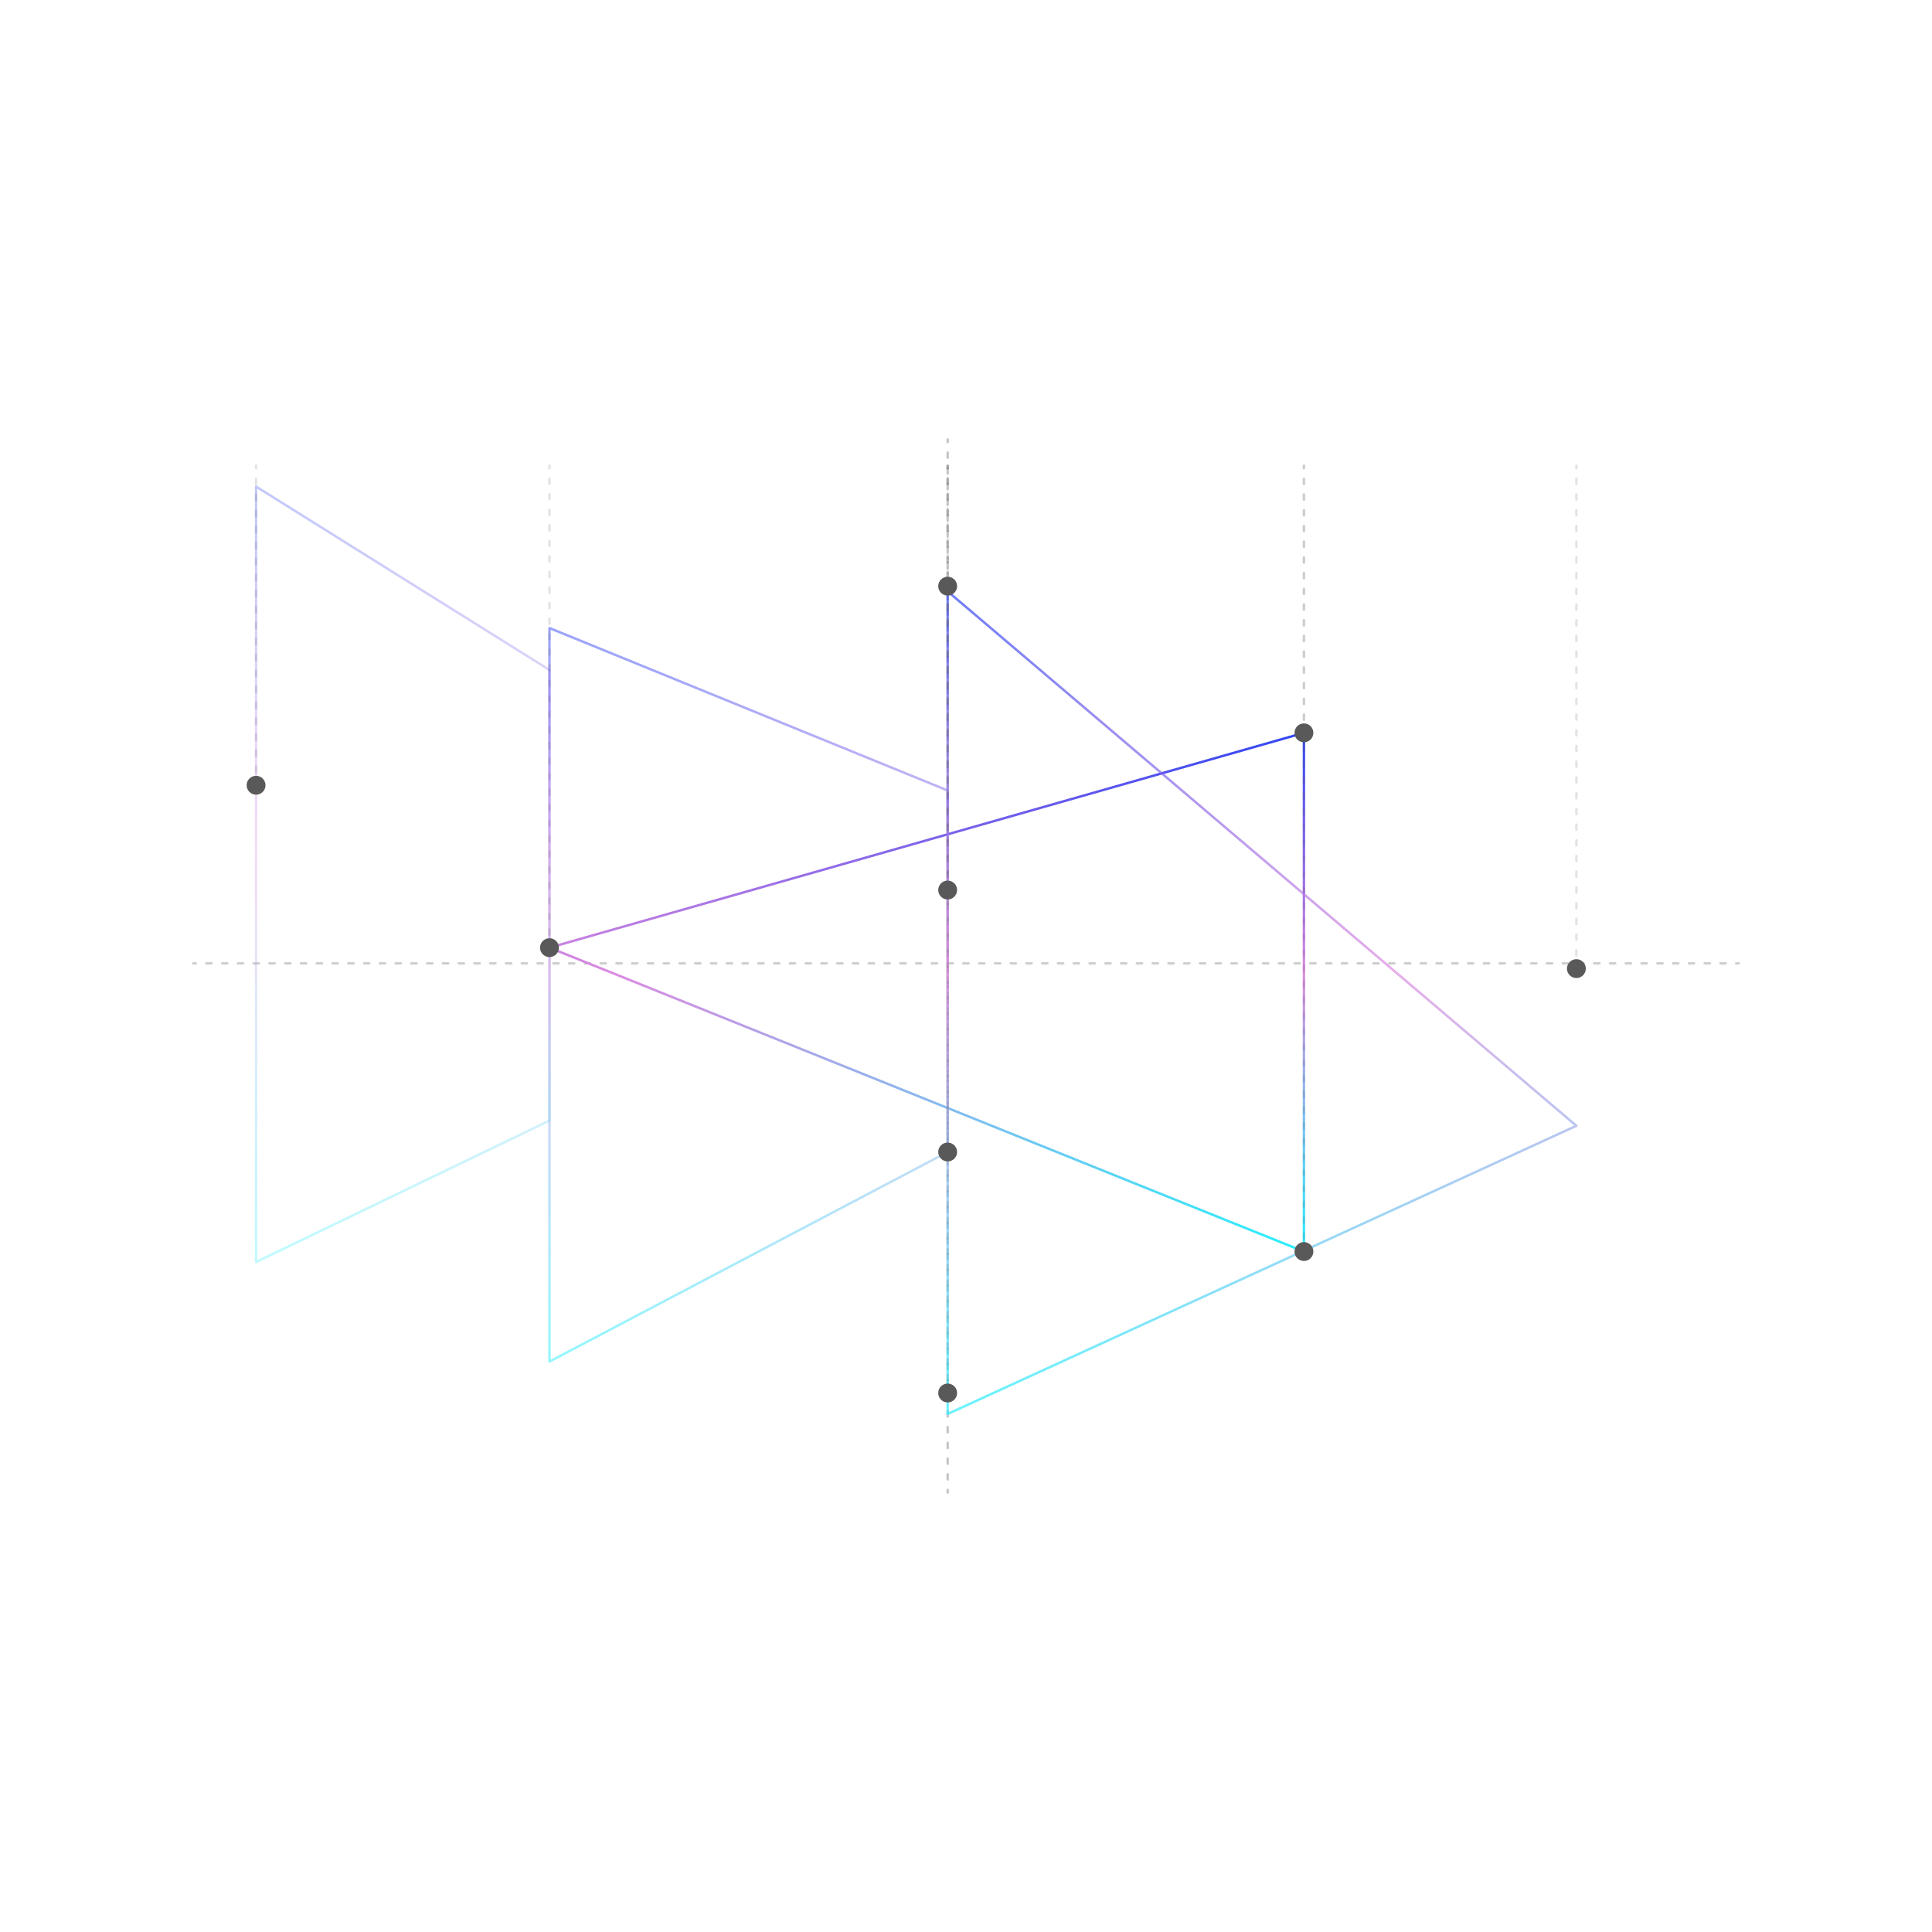
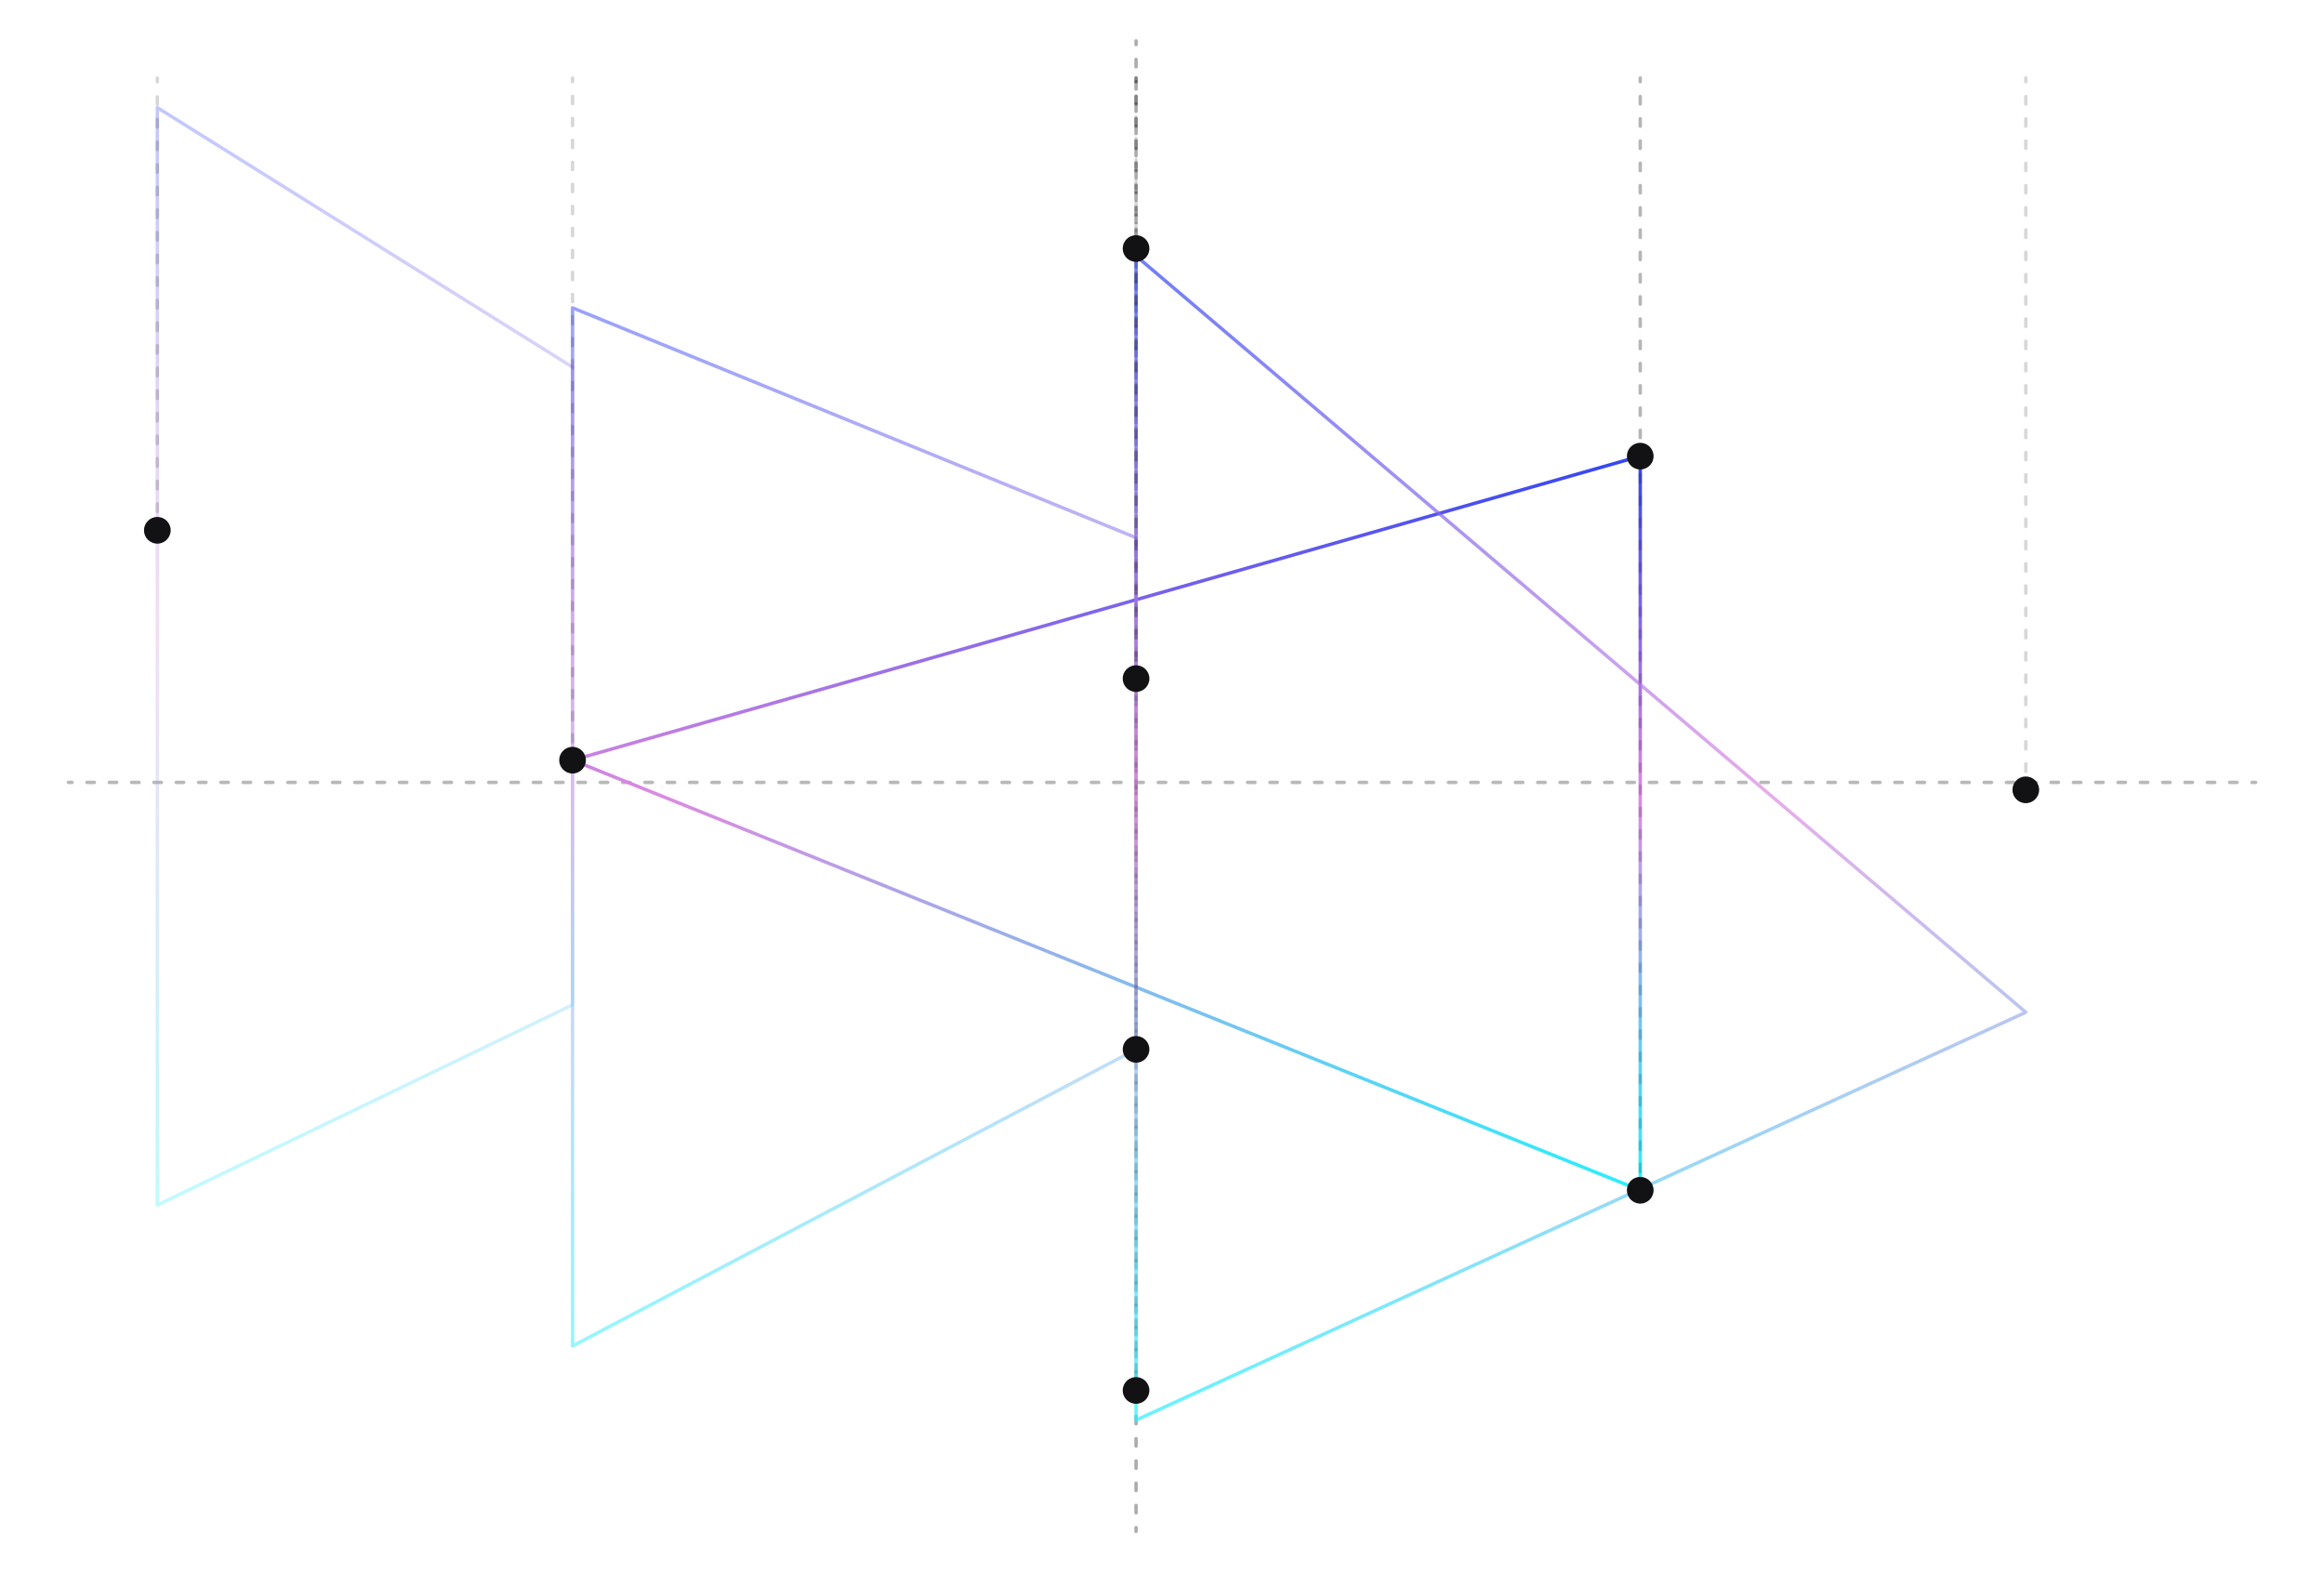
- <svg xmlns="http://www.w3.org/2000/svg" width="800" height="800" viewBox="0 0 800 800" fill="none">
-   <g id="dlimit-hero-dark.svg">
+ <svg xmlns="http://www.w3.org/2000/svg" width="680" height="460" viewBox="0 0 680 460" fill="none">
+   <g id="Security / Centred original line art">
    <g id="dlimit">
-       <path id="Vector" opacity="0.35" d="M392.406 618.033L392.406 616.948M392.406 181.965L392.406 183.05M392.406 612.609L392.406 610.44M392.406 606.101L392.406 603.932M392.406 599.593L392.406 597.423M392.406 593.084L392.406 590.915M392.406 586.576L392.406 584.406M392.406 580.067L392.406 577.898M392.406 573.559L392.406 571.389M392.406 567.05L392.406 564.881M392.406 560.542L392.406 558.372M392.406 554.033L392.406 551.864M392.406 547.525L392.406 545.355M392.406 541.016L392.406 538.847M392.406 534.508L392.406 532.338M392.406 527.999L392.406 525.83M392.406 521.491L392.406 519.321M392.406 514.982L392.406 512.813M392.406 508.474L392.406 506.304M392.406 501.965L392.406 499.796M392.406 495.457L392.406 493.287M392.406 488.948L392.406 486.779M392.406 482.44L392.406 480.27M392.406 475.931L392.406 473.762M392.406 469.423L392.406 467.253M392.406 462.914L392.406 460.745M392.406 456.406L392.406 454.237M392.406 449.898L392.406 447.728M392.406 443.389L392.406 441.22M392.406 436.881L392.406 434.711M392.406 430.372L392.406 428.203M392.406 423.864L392.406 421.694M392.406 417.355L392.406 415.186M392.406 410.847L392.406 408.677M392.406 404.338L392.406 402.169M392.406 397.83L392.406 395.66M392.406 391.321L392.406 389.152M392.406 384.813L392.406 382.643M392.406 378.304L392.406 376.135M392.406 371.796L392.406 369.626M392.406 365.287L392.406 363.118M392.406 358.779L392.406 356.609M392.406 352.27L392.406 350.101M392.406 345.762L392.406 343.592M392.406 339.253L392.406 337.084M392.406 332.745L392.406 330.575M392.406 326.236L392.406 324.067M392.406 319.728L392.406 317.558M392.406 313.219L392.406 311.05M392.406 306.711L392.406 304.541M392.406 300.202L392.406 298.033M392.406 293.694L392.406 291.524M392.406 287.185L392.406 285.016M392.406 280.677L392.406 278.507M392.406 274.168L392.406 271.999M392.406 267.66L392.406 265.49M392.406 261.152L392.406 258.982M392.406 254.643L392.406 252.474M392.406 248.135L392.406 245.965M392.406 241.626L392.406 239.457M392.406 235.118L392.406 232.948M392.406 228.609L392.406 226.44M392.406 222.101L392.406 219.931M392.406 215.592L392.406 213.423M392.406 209.084L392.406 206.914M392.406 202.575L392.406 200.406M392.406 196.067L392.406 193.897M392.406 189.558L392.406 187.389" stroke-linecap="round" stroke-linejoin="round" stroke="#59595A" />
-       <path id="Vector_2" opacity="0.3" d="M720 398.914L718.912 398.914M80 398.914L81.088 398.914M714.558 398.914L712.381 398.914M708.027 398.914L705.85 398.914M701.497 398.914L699.32 398.914M694.966 398.914L692.789 398.914M688.435 398.914L686.258 398.914M681.905 398.914L679.728 398.914M675.374 398.914L673.197 398.914M668.844 398.914L666.667 398.914M662.313 398.914L660.136 398.914M655.782 398.914L653.605 398.914M649.252 398.914L647.075 398.914M642.721 398.914L640.544 398.914M636.19 398.914L634.014 398.914M629.66 398.914L627.483 398.914M623.129 398.914L620.952 398.914M616.599 398.914L614.422 398.914M610.068 398.914L607.891 398.914M603.537 398.914L601.36 398.914M597.007 398.914L594.83 398.914M590.476 398.914L588.299 398.914M583.946 398.914L581.769 398.914M577.415 398.914L575.238 398.914M570.884 398.914L568.707 398.914M564.354 398.914L562.177 398.914M557.823 398.914L555.646 398.914M551.292 398.914L549.116 398.914M544.762 398.914L542.585 398.914M538.231 398.914L536.054 398.914M531.701 398.914L529.524 398.914M525.17 398.914L522.993 398.914M518.639 398.914L516.463 398.914M512.109 398.914L509.932 398.914M505.578 398.914L503.401 398.914M499.048 398.914L496.871 398.914M492.517 398.914L490.34 398.914M485.986 398.914L483.81 398.914M479.456 398.914L477.279 398.914M472.925 398.914L470.748 398.914M466.395 398.914L464.218 398.914M459.864 398.914L457.687 398.914M453.333 398.914L451.156 398.914M446.803 398.914L444.626 398.914M440.272 398.914L438.095 398.914M433.742 398.914L431.565 398.914M427.211 398.914L425.034 398.914M420.68 398.914L418.503 398.914M414.15 398.914L411.973 398.914M407.619 398.914L405.442 398.914M401.088 398.914L398.912 398.914M394.558 398.914L392.381 398.914M388.027 398.914L385.85 398.914M381.497 398.914L379.32 398.914M374.966 398.914L372.789 398.914M368.435 398.914L366.259 398.914M361.905 398.914L359.728 398.914M355.374 398.914L353.197 398.914M348.844 398.914L346.667 398.914M342.313 398.914L340.136 398.914M335.782 398.914L333.605 398.914M329.252 398.914L327.075 398.914M322.721 398.914L320.544 398.914M316.191 398.914L314.014 398.914M309.66 398.914L307.483 398.914M303.129 398.914L300.952 398.914M296.599 398.914L294.422 398.914M290.068 398.914L287.891 398.914M283.538 398.914L281.361 398.914M277.007 398.914L274.83 398.914M270.476 398.914L268.299 398.914M263.946 398.914L261.769 398.914M257.415 398.914L255.238 398.914M250.884 398.914L248.708 398.914M244.354 398.914L242.177 398.914M237.823 398.914L235.646 398.914M231.293 398.914L229.116 398.914M224.762 398.914L222.585 398.914M218.231 398.914L216.055 398.914M211.701 398.914L209.524 398.914M205.17 398.914L202.993 398.914M198.64 398.914L196.463 398.914M192.109 398.914L189.932 398.914M185.578 398.914L183.401 398.914M179.048 398.914L176.871 398.914M172.517 398.914L170.34 398.914M165.986 398.914L163.809 398.914M159.456 398.914L157.279 398.914M152.925 398.914L150.748 398.914M146.394 398.914L144.218 398.914M139.864 398.914L137.687 398.914M133.333 398.914L131.156 398.914M126.802 398.914L124.626 398.914M120.272 398.914L118.095 398.914M113.741 398.914L111.564 398.914M107.211 398.914L105.034 398.914M100.68 398.914L98.503 398.914M94.149 398.914L91.972 398.914M87.619 398.914L85.442 398.914" stroke-linecap="round" stroke-linejoin="round" stroke="#59595A" />
-       <path id="Vector_3" d="M539.932 518.236L227.525 392.406L539.932 303.457L539.932 518.236Z" stroke-linecap="round" stroke-linejoin="round" stroke="url(#paint0_linear_2461_16625)" />
-       <path id="Vector_4" opacity="0.5" d="M392.406 477.017L227.525 563.797L227.525 260.068L392.406 327.322L392.406 477.017Z" stroke-linecap="round" stroke-linejoin="round" stroke="url(#paint1_linear_2461_16625)" />
-       <path id="Vector_5" opacity="0.7" d="M652.746 466.168L392.407 244.88L392.407 585.49L652.746 466.168Z" stroke-linecap="round" stroke-linejoin="round" stroke="url(#paint2_linear_2461_16625)" />
-       <path id="Vector_6" opacity="0.3" d="M227.525 464L106.034 522.576L106.034 201.491L227.525 277.424L227.525 464Z" stroke-linecap="round" stroke-linejoin="round" stroke="url(#paint3_linear_2461_16625)" />
-       <path id="Vector_7" d="M652.745 397.178C650.589 397.178 648.84 398.926 648.84 401.083C648.84 403.24 650.589 404.988 652.745 404.988C654.902 404.988 656.65 403.24 656.65 401.083C656.65 398.926 654.902 397.178 652.745 397.178Z" fill="#59595A" />
-       <path id="Vector_8" opacity="0.17" d="M652.746 401.084L652.746 399.999M652.746 192.813L652.746 193.897M652.746 395.66L652.746 393.491M652.746 389.152L652.746 386.982M652.746 382.643L652.746 380.474M652.746 376.135L652.746 373.965M652.746 369.626L652.746 367.457M652.746 363.118L652.746 360.948M652.746 356.609L652.746 354.44M652.746 350.101L652.746 347.931M652.746 343.592L652.746 341.423M652.746 337.084L652.746 334.915M652.746 330.576L652.746 328.406M652.746 324.067L652.746 321.898M652.746 317.559L652.746 315.389M652.746 311.05L652.746 308.881M652.746 304.542L652.746 302.372M652.746 298.033L652.746 295.864M652.746 291.525L652.746 289.355M652.746 285.016L652.746 282.847M652.746 278.508L652.746 276.338M652.746 271.999L652.746 269.83M652.746 265.491L652.746 263.321M652.746 258.982L652.746 256.813M652.746 252.474L652.746 250.304M652.746 245.965L652.746 243.796M652.746 239.457L652.746 237.287M652.746 232.948L652.746 230.779M652.746 226.44L652.746 224.27M652.746 219.931L652.746 217.762M652.746 213.423L652.746 211.253M652.746 206.914L652.746 204.745M652.746 200.406L652.746 198.236" stroke-linecap="round" stroke-linejoin="round" stroke="#59595A" />
-       <path id="Vector_9" d="M539.933 514.33C537.776 514.33 536.028 516.079 536.028 518.236C536.028 520.392 537.776 522.141 539.933 522.141C542.09 522.141 543.838 520.392 543.838 518.236C543.838 516.079 542.09 514.33 539.933 514.33Z" fill="#59595A" />
-       <path id="Vector_10" opacity="0.17" d="M539.932 518.236L539.932 517.152M539.932 192.813L539.932 193.897M539.932 512.813L539.932 510.643M539.932 506.304L539.932 504.135M539.932 499.796L539.932 497.626M539.932 493.287L539.932 491.118M539.932 486.779L539.932 484.609M539.932 480.27L539.932 478.101M539.932 473.762L539.932 471.592M539.932 467.253L539.932 465.084M539.932 460.745L539.932 458.575M539.932 454.236L539.932 452.067M539.932 447.728L539.932 445.558M539.932 441.219L539.932 439.05M539.932 434.711L539.932 432.541M539.932 428.202L539.932 426.033M539.932 421.694L539.932 419.524M539.932 415.185L539.932 413.016M539.932 408.677L539.932 406.507M539.932 402.169L539.932 399.999M539.932 395.66L539.932 393.491M539.932 389.152L539.932 386.982M539.932 382.643L539.932 380.474M539.932 376.135L539.932 373.965M539.932 369.626L539.932 367.457M539.932 363.118L539.932 360.948M539.932 356.609L539.932 354.44M539.932 350.101L539.932 347.931M539.932 343.592L539.932 341.423M539.932 337.084L539.932 334.914M539.932 330.575L539.932 328.406M539.932 324.067L539.932 321.897M539.932 317.558L539.932 315.389M539.932 311.05L539.932 308.88M539.932 304.541L539.932 302.372M539.932 298.033L539.932 295.863M539.932 291.524L539.932 289.355M539.932 285.016L539.932 282.846M539.932 278.507L539.932 276.338M539.932 271.999L539.932 269.829M539.932 265.49L539.932 263.321M539.932 258.982L539.932 256.812M539.932 252.473L539.932 250.304M539.932 245.965L539.932 243.795M539.932 239.456L539.932 237.287M539.932 232.948L539.932 230.778M539.932 226.439L539.932 224.27M539.932 219.931L539.932 217.761M539.932 213.422L539.932 211.253M539.932 206.914L539.932 204.745M539.932 200.406L539.932 198.236" stroke-linecap="round" stroke-linejoin="round" stroke="#59595A" />
-       <path id="Vector_11" d="M539.933 299.553C537.776 299.553 536.028 301.301 536.028 303.458C536.028 305.615 537.776 307.363 539.933 307.363C542.09 307.363 543.838 305.615 543.838 303.458C543.838 301.301 542.09 299.553 539.933 299.553Z" fill="#59595A" />
-       <path id="Vector_12" opacity="0.17" d="M539.932 303.457L539.932 302.372M539.932 192.813L539.932 193.898M539.932 298.033L539.932 295.864M539.932 291.525L539.932 289.355M539.932 285.016L539.932 282.847M539.932 278.508L539.932 276.338M539.932 271.999L539.932 269.83M539.932 265.491L539.932 263.321M539.932 258.982L539.932 256.813M539.932 252.474L539.932 250.304M539.932 245.966L539.932 243.796M539.932 239.457L539.932 237.288M539.932 232.949L539.932 230.779M539.932 226.44L539.932 224.271M539.932 219.932L539.932 217.762M539.932 213.423L539.932 211.254M539.932 206.915L539.932 204.745M539.932 200.406L539.932 198.237" stroke-linecap="round" stroke-linejoin="round" stroke="#59595A" />
-       <path id="Vector_13" d="M392.407 572.907C390.251 572.907 388.502 574.655 388.502 576.812C388.502 578.968 390.251 580.717 392.407 580.717C394.564 580.717 396.313 578.968 396.313 576.812C396.313 574.655 394.564 572.907 392.407 572.907Z" fill="#59595A" />
-       <path id="Vector_14" opacity="0.17" d="M392.406 576.812L392.406 575.728M392.406 192.812L392.406 193.897M392.406 571.389L392.406 569.219M392.406 564.88L392.406 562.711M392.406 558.372L392.406 556.202M392.406 551.863L392.406 549.694M392.406 545.355L392.406 543.185M392.406 538.846L392.406 536.677M392.406 532.338L392.406 530.168M392.406 525.829L392.406 523.66M392.406 519.321L392.406 517.151M392.406 512.813L392.406 510.643M392.406 506.304L392.406 504.135M392.406 499.796L392.406 497.626M392.406 493.287L392.406 491.118M392.406 486.779L392.406 484.609M392.406 480.27L392.406 478.101M392.406 473.762L392.406 471.592M392.406 467.253L392.406 465.084M392.406 460.745L392.406 458.575M392.406 454.236L392.406 452.067M392.406 447.728L392.406 445.558M392.406 441.219L392.406 439.05M392.406 434.711L392.406 432.541M392.406 428.202L392.406 426.033M392.406 421.694L392.406 419.524M392.406 415.185L392.406 413.016M392.406 408.677L392.406 406.507M392.406 402.168L392.406 399.999M392.406 395.66L392.406 393.49M392.406 389.151L392.406 386.982M392.406 382.643L392.406 380.473M392.406 376.134L392.406 373.965M392.406 369.626L392.406 367.456M392.406 363.117L392.406 360.948M392.406 356.609L392.406 354.439M392.406 350.1L392.406 347.931M392.406 343.592L392.406 341.423M392.406 337.084L392.406 334.914M392.406 330.575L392.406 328.406M392.406 324.067L392.406 321.897M392.406 317.558L392.406 315.389M392.406 311.05L392.406 308.88M392.406 304.541L392.406 302.372M392.406 298.033L392.406 295.863M392.406 291.524L392.406 289.355M392.406 285.016L392.406 282.846M392.406 278.507L392.406 276.338M392.406 271.999L392.406 269.829M392.406 265.49L392.406 263.321M392.406 258.982L392.406 256.812M392.406 252.473L392.406 250.304M392.406 245.965L392.406 243.795M392.406 239.456L392.406 237.287M392.406 232.948L392.406 230.778M392.406 226.439L392.406 224.27M392.406 219.931L392.406 217.761M392.406 213.422L392.406 211.253M392.406 206.914L392.406 204.744M392.406 200.405L392.406 198.236" stroke-linecap="round" stroke-linejoin="round" stroke="#59595A" />
-       <path id="Vector_15" d="M392.407 473.112C390.251 473.112 388.502 474.86 388.502 477.017C388.502 479.174 390.251 480.922 392.407 480.922C394.564 480.922 396.313 479.174 396.313 477.017C396.313 474.86 394.564 473.112 392.407 473.112Z" fill="#59595A" />
-       <path id="Vector_16" opacity="0.17" d="M392.406 477.016L392.406 475.939M392.406 192.812L392.406 193.889M392.406 471.633L392.406 469.48M392.406 465.174L392.406 463.021M392.406 458.715L392.406 456.562M392.406 452.255L392.406 450.102M392.406 445.796L392.406 443.643M392.406 439.337L392.406 437.184M392.406 432.878L392.406 430.725M392.406 426.419L392.406 424.266M392.406 419.96L392.406 417.807M392.406 413.5L392.406 411.347M392.406 407.041L392.406 404.888M392.406 400.582L392.406 398.429M392.406 394.123L392.406 391.97M392.406 387.664L392.406 385.511M392.406 381.205L392.406 379.052M392.406 374.745L392.406 372.592M392.406 368.286L392.406 366.133M392.406 361.827L392.406 359.674M392.406 355.368L392.406 353.215M392.406 348.909L392.406 346.756M392.406 342.45L392.406 340.297M392.406 335.99L392.406 333.837M392.406 329.531L392.406 327.378M392.406 323.072L392.406 320.919M392.406 316.613L392.406 314.46M392.406 310.154L392.406 308.001M392.406 303.695L392.406 301.542M392.406 297.235L392.406 295.082M392.406 290.776L392.406 288.623M392.406 284.317L392.406 282.164M392.406 277.858L392.406 275.705M392.406 271.399L392.406 269.246M392.406 264.94L392.406 262.787M392.406 258.48L392.406 256.327M392.406 252.021L392.406 249.868M392.406 245.562L392.406 243.409M392.406 239.103L392.406 236.95M392.406 232.644L392.406 230.491M392.406 226.185L392.406 224.032M392.406 219.725L392.406 217.572M392.406 213.266L392.406 211.113M392.406 206.807L392.406 204.654M392.406 200.348L392.406 198.195" stroke-linecap="round" stroke-linejoin="round" stroke="#59595A" />
-       <path id="Vector_17" d="M392.407 364.637C390.251 364.637 388.502 366.385 388.502 368.542C388.502 370.699 390.251 372.447 392.407 372.447C394.564 372.447 396.313 370.699 396.313 368.542C396.313 366.385 394.564 364.637 392.407 364.637Z" fill="#59595A" />
-       <path id="Vector_18" opacity="0.17" d="M392.406 368.541L392.406 367.456M392.406 192.812L392.406 193.897M392.406 363.117L392.406 360.948M392.406 356.609L392.406 354.439M392.406 350.1L392.406 347.931M392.406 343.592L392.406 341.422M392.406 337.083L392.406 334.914M392.406 330.575L392.406 328.405M392.406 324.066L392.406 321.897M392.406 317.558L392.406 315.388M392.406 311.049L392.406 308.88M392.406 304.541L392.406 302.372M392.406 298.033L392.406 295.863M392.406 291.524L392.406 289.355M392.406 285.016L392.406 282.846M392.406 278.507L392.406 276.338M392.406 271.999L392.406 269.829M392.406 265.49L392.406 263.321M392.406 258.982L392.406 256.812M392.406 252.473L392.406 250.304M392.406 245.965L392.406 243.795M392.406 239.456L392.406 237.287M392.406 232.948L392.406 230.778M392.406 226.439L392.406 224.27M392.406 219.931L392.406 217.761M392.406 213.422L392.406 211.253M392.406 206.914L392.406 204.744M392.406 200.405L392.406 198.236" stroke-linecap="round" stroke-linejoin="round" stroke="#59595A" />
-       <path id="Vector_19" d="M392.407 238.807C390.251 238.807 388.502 240.555 388.502 242.712C388.502 244.869 390.251 246.617 392.407 246.617C394.564 246.617 396.313 244.869 396.313 242.712C396.313 240.555 394.564 238.807 392.407 238.807Z" fill="#59595A" />
-       <path id="Vector_20" opacity="0.17" d="M392.406 242.711L392.406 241.671M392.406 192.813L392.406 193.852M392.406 237.513L392.406 235.434M392.406 231.276L392.406 229.197M392.406 225.039L392.406 222.96M392.406 218.801L392.406 216.722M392.406 212.564L392.406 210.485M392.406 206.327L392.406 204.248M392.406 200.089L392.406 198.01" stroke-linecap="round" stroke-linejoin="round" stroke="#59595A" />
-       <path id="Vector_21" d="M227.525 388.5C225.368 388.5 223.62 390.249 223.62 392.405C223.62 394.562 225.368 396.311 227.525 396.311C229.681 396.311 231.43 394.562 231.43 392.405C231.43 390.249 229.681 388.5 227.525 388.5Z" fill="#59595A" />
-       <path id="Vector_22" opacity="0.17" d="M227.525 392.406L227.525 391.333M227.525 192.813L227.525 193.886M227.525 387.041L227.525 384.895M227.525 380.602L227.525 378.456M227.525 374.164L227.525 372.018M227.525 367.725L227.525 365.579M227.525 361.287L227.525 359.141M227.525 354.848L227.525 352.702M227.525 348.41L227.525 346.264M227.525 341.971L227.525 339.825M227.525 335.533L227.525 333.387M227.525 329.094L227.525 326.948M227.525 322.656L227.525 320.51M227.525 316.217L227.525 314.071M227.525 309.779L227.525 307.633M227.525 303.34L227.525 301.194M227.525 296.902L227.525 294.756M227.525 290.463L227.525 288.317M227.525 284.025L227.525 281.879M227.525 277.586L227.525 275.44M227.525 271.148L227.525 269.002M227.525 264.71L227.525 262.563M227.525 258.271L227.525 256.125M227.525 251.833L227.525 249.686M227.525 245.394L227.525 243.248M227.525 238.956L227.525 236.809M227.525 232.517L227.525 230.371M227.525 226.079L227.525 223.932M227.525 219.64L227.525 217.494M227.525 213.202L227.525 211.055M227.525 206.763L227.525 204.617M227.525 200.325L227.525 198.178" stroke-linecap="round" stroke-linejoin="round" stroke="#59595A" />
-       <path id="Vector_23" d="M106.034 321.246C103.878 321.246 102.129 322.995 102.129 325.152C102.129 327.308 103.878 329.057 106.034 329.057C108.191 329.057 109.939 327.308 109.939 325.152C109.939 322.995 108.191 321.246 106.034 321.246Z" fill="#59595A" />
-       <path id="Vector_24" opacity="0.17" d="M106.033 325.152L106.033 324.05M106.033 192.813L106.033 193.916M106.033 319.638L106.033 317.433M106.033 313.021L106.033 310.816M106.033 306.404L106.033 304.199M106.033 299.787L106.033 297.582M106.033 293.17L106.033 290.965M106.033 286.553L106.033 284.348M106.033 279.937L106.033 277.731M106.033 273.32L106.033 271.114M106.033 266.703L106.033 264.497M106.033 260.086L106.033 257.88M106.033 253.469L106.033 251.263M106.033 246.852L106.033 244.646M106.033 240.235L106.033 238.029M106.033 233.618L106.033 231.412M106.033 227.001L106.033 224.795M106.033 220.384L106.033 218.178M106.033 213.767L106.033 211.561M106.033 207.15L106.033 204.944M106.033 200.533L106.033 198.327" stroke-linecap="round" stroke-linejoin="round" stroke="#59595A" />
+       <path id="Vector" opacity="0.35" d="M332.407 448.034L332.407 446.949M332.407 11.966L332.407 13.05M332.407 442.61L332.407 440.441M332.407 436.102L332.407 433.932M332.407 429.593L332.407 427.424M332.407 423.085L332.407 420.915M332.407 416.576L332.407 414.407M332.407 410.068L332.407 407.898M332.407 403.559L332.407 401.39M332.407 397.051L332.407 394.881M332.407 390.542L332.407 388.373M332.407 384.034L332.407 381.864M332.407 377.525L332.407 375.356M332.407 371.017L332.407 368.847M332.407 364.508L332.407 362.339M332.407 358L332.407 355.831M332.407 351.492L332.407 349.322M332.407 344.983L332.407 342.814M332.407 338.475L332.407 336.305M332.407 331.966L332.407 329.797M332.407 325.458L332.407 323.288M332.407 318.949L332.407 316.78M332.407 312.441L332.407 310.271M332.407 305.932L332.407 303.763M332.407 299.424L332.407 297.254M332.407 292.915L332.407 290.746M332.407 286.407L332.407 284.237M332.407 279.898L332.407 277.729M332.407 273.39L332.407 271.22M332.407 266.881L332.407 264.712M332.407 260.373L332.407 258.203M332.407 253.864L332.407 251.695M332.407 247.356L332.407 245.186M332.407 240.847L332.407 238.678M332.407 234.339L332.407 232.169M332.407 227.83L332.407 225.661M332.407 221.322L332.407 219.152M332.407 214.813L332.407 212.644M332.407 208.305L332.407 206.135M332.407 201.796L332.407 199.627M332.407 195.288L332.407 193.118M332.407 188.779L332.407 186.61M332.407 182.271L332.407 180.102M332.407 175.763L332.407 173.593M332.407 169.254L332.407 167.085M332.407 162.746L332.407 160.576M332.407 156.237L332.407 154.068M332.407 149.729L332.407 147.559M332.407 143.22L332.407 141.051M332.407 136.712L332.407 134.542M332.407 130.203L332.407 128.034M332.407 123.695L332.407 121.525M332.407 117.186L332.407 115.017M332.407 110.678L332.407 108.508M332.407 104.169L332.407 102M332.407 97.661L332.407 95.491M332.407 91.152L332.407 88.983M332.407 84.644L332.407 82.474M332.407 78.135L332.407 75.966M332.407 71.627L332.407 69.457M332.407 65.118L332.407 62.949M332.407 58.61L332.407 56.44M332.407 52.101L332.407 49.932M332.407 45.593L332.407 43.423M332.407 39.084L332.407 36.915M332.407 32.576L332.407 30.406M332.407 26.067L332.407 23.898M332.407 19.559L332.407 17.389" stroke-linecap="round" stroke-linejoin="round" stroke="#121214" />
+       <path id="Vector_2" opacity="0.3" d="M660 228.915L658.912 228.915M20 228.915L21.088 228.915M654.558 228.915L652.381 228.915M648.027 228.915L645.85 228.915M641.497 228.915L639.32 228.915M634.966 228.915L632.789 228.915M628.435 228.915L626.258 228.915M621.905 228.915L619.728 228.915M615.374 228.915L613.197 228.915M608.844 228.915L606.667 228.915M602.313 228.915L600.136 228.915M595.782 228.915L593.605 228.915M589.252 228.915L587.075 228.915M582.721 228.915L580.544 228.915M576.19 228.915L574.014 228.915M569.66 228.915L567.483 228.915M563.129 228.915L560.952 228.915M556.599 228.915L554.422 228.915M550.068 228.915L547.891 228.915M543.537 228.915L541.36 228.915M537.007 228.915L534.83 228.915M530.476 228.915L528.299 228.915M523.946 228.915L521.769 228.915M517.415 228.915L515.238 228.915M510.884 228.915L508.707 228.915M504.354 228.915L502.177 228.915M497.823 228.915L495.646 228.915M491.292 228.915L489.116 228.915M484.762 228.915L482.585 228.915M478.231 228.915L476.054 228.915M471.701 228.915L469.524 228.915M465.17 228.915L462.993 228.915M458.639 228.915L456.463 228.915M452.109 228.915L449.932 228.915M445.578 228.915L443.401 228.915M439.048 228.915L436.871 228.915M432.517 228.915L430.34 228.915M425.986 228.915L423.81 228.915M419.456 228.915L417.279 228.915M412.925 228.915L410.748 228.915M406.395 228.915L404.218 228.915M399.864 228.915L397.687 228.915M393.333 228.915L391.156 228.915M386.803 228.915L384.626 228.915M380.272 228.915L378.095 228.915M373.742 228.915L371.565 228.915M367.211 228.915L365.034 228.915M360.68 228.915L358.503 228.915M354.15 228.915L351.973 228.915M347.619 228.915L345.442 228.915M341.088 228.915L338.912 228.915M334.558 228.915L332.381 228.915M328.027 228.915L325.85 228.915M321.497 228.915L319.32 228.915M314.966 228.915L312.789 228.915M308.435 228.915L306.259 228.915M301.905 228.915L299.728 228.915M295.374 228.915L293.197 228.915M288.844 228.915L286.667 228.915M282.313 228.915L280.136 228.915M275.782 228.915L273.605 228.915M269.252 228.915L267.075 228.915M262.721 228.915L260.544 228.915M256.191 228.915L254.014 228.915M249.66 228.915L247.483 228.915M243.129 228.915L240.952 228.915M236.599 228.915L234.422 228.915M230.068 228.915L227.891 228.915M223.538 228.915L221.361 228.915M217.007 228.915L214.83 228.915M210.476 228.915L208.299 228.915M203.946 228.915L201.769 228.915M197.415 228.915L195.238 228.915M190.884 228.915L188.708 228.915M184.354 228.915L182.177 228.915M177.823 228.915L175.646 228.915M171.293 228.915L169.116 228.915M164.762 228.915L162.585 228.915M158.231 228.915L156.055 228.915M151.701 228.915L149.524 228.915M145.17 228.915L142.993 228.915M138.64 228.915L136.463 228.915M132.109 228.915L129.932 228.915M125.578 228.915L123.401 228.915M119.048 228.915L116.871 228.915M112.517 228.915L110.34 228.915M105.986 228.915L103.809 228.915M99.456 228.915L97.279 228.915M92.925 228.915L90.748 228.915M86.394 228.915L84.218 228.915M79.864 228.915L77.687 228.915M73.333 228.915L71.156 228.915M66.802 228.915L64.626 228.915M60.272 228.915L58.095 228.915M53.741 228.915L51.564 228.915M47.211 228.915L45.034 228.915M40.68 228.915L38.503 228.915M34.149 228.915L31.972 228.915M27.619 228.915L25.442 228.915" stroke-linecap="round" stroke-linejoin="round" stroke="#121214" />
+       <path id="Vector_3" d="M479.933 348.237L167.526 222.407L479.933 133.458L479.933 348.237Z" stroke-linecap="round" stroke-linejoin="round" stroke="url(#paint0_linear_2606_917)" />
+       <path id="Vector_4" opacity="0.5" d="M332.407 307.017L167.526 393.797L167.526 90.068L332.407 157.322L332.407 307.017Z" stroke-linecap="round" stroke-linejoin="round" stroke="url(#paint1_linear_2606_917)" />
+       <path id="Vector_5" opacity="0.7" d="M592.746 296.169L332.407 74.881L332.407 415.491L592.746 296.169Z" stroke-linecap="round" stroke-linejoin="round" stroke="url(#paint2_linear_2606_917)" />
+       <path id="Vector_6" opacity="0.3" d="M167.525 294L46.034 352.576L46.034 31.491L167.525 107.424L167.525 294Z" stroke-linecap="round" stroke-linejoin="round" stroke="url(#paint3_linear_2606_917)" />
+       <path id="Vector_7" d="M592.746 227.18C590.59 227.18 588.841 228.928 588.841 231.085C588.841 233.242 590.59 234.99 592.746 234.99C594.903 234.99 596.651 233.242 596.651 231.085C596.651 228.928 594.903 227.18 592.746 227.18Z" fill="#121214" />
+       <path id="Vector_8" opacity="0.17" d="M592.746 231.085L592.746 230M592.746 22.814L592.746 23.898M592.746 225.661L592.746 223.491M592.746 219.153L592.746 216.983M592.746 212.644L592.746 210.475M592.746 206.136L592.746 203.966M592.746 199.627L592.746 197.458M592.746 193.119L592.746 190.949M592.746 186.61L592.746 184.441M592.746 180.102L592.746 177.932M592.746 173.593L592.746 171.424M592.746 167.085L592.746 164.915M592.746 160.576L592.746 158.407M592.746 154.068L592.746 151.898M592.746 147.559L592.746 145.39M592.746 141.051L592.746 138.881M592.746 134.542L592.746 132.373M592.746 128.034L592.746 125.864M592.746 121.525L592.746 119.356M592.746 115.017L592.746 112.847M592.746 108.508L592.746 106.339M592.746 102L592.746 99.831M592.746 95.492L592.746 93.322M592.746 88.983L592.746 86.814M592.746 82.475L592.746 80.305M592.746 75.966L592.746 73.796M592.746 69.457L592.746 67.288M592.746 62.949L592.746 60.78M592.746 56.441L592.746 54.271M592.746 49.932L592.746 47.763M592.746 43.424L592.746 41.254M592.746 36.915L592.746 34.746M592.746 30.407L592.746 28.237" stroke-linecap="round" stroke-linejoin="round" stroke="#121214" />
+       <path id="Vector_9" d="M479.932 344.332C477.775 344.332 476.027 346.081 476.027 348.237C476.027 350.394 477.775 352.143 479.932 352.143C482.089 352.143 483.837 350.394 483.837 348.237C483.837 346.081 482.089 344.332 479.932 344.332Z" fill="#121214" />
+       <path id="Vector_10" opacity="0.17" d="M479.933 348.237L479.933 347.153M479.933 22.814L479.933 23.898M479.933 342.814L479.933 340.644M479.933 336.305L479.933 334.136M479.933 329.797L479.933 327.627M479.933 323.288L479.933 321.119M479.933 316.78L479.933 314.61M479.933 310.271L479.933 308.102M479.933 303.763L479.933 301.593M479.933 297.254L479.933 295.085M479.933 290.746L479.933 288.576M479.933 284.237L479.933 282.068M479.933 277.729L479.933 275.559M479.933 271.22L479.933 269.051M479.933 264.712L479.933 262.542M479.933 258.203L479.933 256.034M479.933 251.695L479.933 249.525M479.933 245.186L479.933 243.017M479.933 238.678L479.933 236.508M479.933 232.169L479.933 230M479.933 225.661L479.933 223.492M479.933 219.153L479.933 216.983M479.933 212.644L479.933 210.475M479.933 206.136L479.933 203.966M479.933 199.627L479.933 197.458M479.933 193.119L479.933 190.949M479.933 186.61L479.933 184.441M479.933 180.102L479.933 177.932M479.933 173.593L479.933 171.424M479.933 167.085L479.933 164.915M479.933 160.576L479.933 158.407M479.933 154.068L479.933 151.898M479.933 147.559L479.933 145.39M479.933 141.051L479.933 138.881M479.933 134.542L479.933 132.373M479.933 128.034L479.933 125.864M479.933 121.525L479.933 119.356M479.933 115.017L479.933 112.847M479.933 108.508L479.933 106.339M479.933 102L479.933 99.83M479.933 95.491L479.933 93.322M479.933 88.983L479.933 86.813M479.933 82.474L479.933 80.305M479.933 75.966L479.933 73.796M479.933 69.457L479.933 67.288M479.933 62.949L479.933 60.779M479.933 56.44L479.933 54.271M479.933 49.932L479.933 47.762M479.933 43.423L479.933 41.254M479.933 36.915L479.933 34.745M479.933 30.407L479.933 28.237" stroke-linecap="round" stroke-linejoin="round" stroke="#121214" />
+       <path id="Vector_11" d="M479.932 129.553C477.775 129.553 476.027 131.301 476.027 133.458C476.027 135.614 477.775 137.363 479.932 137.363C482.089 137.363 483.837 135.614 483.837 133.458C483.837 131.301 482.089 129.553 479.932 129.553Z" fill="#121214" />
+       <path id="Vector_12" opacity="0.17" d="M479.933 133.458L479.933 132.373M479.933 22.814L479.933 23.898M479.933 128.034L479.933 125.864M479.933 121.525L479.933 119.356M479.933 115.017L479.933 112.847M479.933 108.508L479.933 106.339M479.933 102L479.933 99.83M479.933 95.491L479.933 93.322M479.933 88.983L479.933 86.814M479.933 82.475L479.933 80.305M479.933 75.966L479.933 73.796M479.933 69.457L479.933 67.288M479.933 62.949L479.933 60.78M479.933 56.441L479.933 54.271M479.933 49.932L479.933 47.763M479.933 43.424L479.933 41.254M479.933 36.915L479.933 34.746M479.933 30.407L479.933 28.237" stroke-linecap="round" stroke-linejoin="round" stroke="#121214" />
+       <path id="Vector_13" d="M332.406 402.908C330.25 402.908 328.501 404.657 328.501 406.813C328.501 408.97 330.25 410.719 332.406 410.719C334.563 410.719 336.312 408.97 336.312 406.813C336.312 404.657 334.563 402.908 332.406 402.908Z" fill="#121214" />
+       <path id="Vector_14" opacity="0.17" d="M332.407 406.813L332.407 405.729M332.407 22.814L332.407 23.898M332.407 401.39L332.407 399.22M332.407 394.881L332.407 392.712M332.407 388.373L332.407 386.203M332.407 381.864L332.407 379.695M332.407 375.356L332.407 373.186M332.407 368.847L332.407 366.678M332.407 362.339L332.407 360.169M332.407 355.83L332.407 353.661M332.407 349.322L332.407 347.152M332.407 342.813L332.407 340.644M332.407 336.305L332.407 334.136M332.407 329.797L332.407 327.627M332.407 323.288L332.407 321.119M332.407 316.78L332.407 314.61M332.407 310.271L332.407 308.102M332.407 303.763L332.407 301.593M332.407 297.254L332.407 295.085M332.407 290.746L332.407 288.576M332.407 284.237L332.407 282.068M332.407 277.729L332.407 275.559M332.407 271.22L332.407 269.051M332.407 264.712L332.407 262.542M332.407 258.203L332.407 256.034M332.407 251.695L332.407 249.525M332.407 245.186L332.407 243.017M332.407 238.678L332.407 236.508M332.407 232.169L332.407 230M332.407 225.661L332.407 223.491M332.407 219.152L332.407 216.983M332.407 212.644L332.407 210.474M332.407 206.135L332.407 203.966M332.407 199.627L332.407 197.457M332.407 193.118L332.407 190.949M332.407 186.61L332.407 184.44M332.407 180.101L332.407 177.932M332.407 173.593L332.407 171.424M332.407 167.084L332.407 164.915M332.407 160.576L332.407 158.407M332.407 154.068L332.407 151.898M332.407 147.559L332.407 145.39M332.407 141.051L332.407 138.881M332.407 134.542L332.407 132.373M332.407 128.034L332.407 125.864M332.407 121.525L332.407 119.356M332.407 115.017L332.407 112.847M332.407 108.508L332.407 106.339M332.407 102L332.407 99.83M332.407 95.491L332.407 93.322M332.407 88.983L332.407 86.813M332.407 82.474L332.407 80.305M332.407 75.966L332.407 73.796M332.407 69.457L332.407 67.288M332.407 62.949L332.407 60.779M332.407 56.44L332.407 54.271M332.407 49.932L332.407 47.762M332.407 43.423L332.407 41.254M332.407 36.915L332.407 34.745M332.407 30.406L332.407 28.237" stroke-linecap="round" stroke-linejoin="round" stroke="#121214" />
+       <path id="Vector_15" d="M332.406 303.112C330.25 303.112 328.501 304.86 328.501 307.017C328.501 309.174 330.25 310.922 332.406 310.922C334.563 310.922 336.312 309.174 336.312 307.017C336.312 304.86 334.563 303.112 332.406 303.112Z" fill="#121214" />
+       <path id="Vector_16" opacity="0.17" d="M332.407 307.017L332.407 305.94M332.407 22.813L332.407 23.89M332.407 301.634L332.407 299.481M332.407 295.175L332.407 293.022M332.407 288.716L332.407 286.563M332.407 282.257L332.407 280.104M332.407 275.798L332.407 273.644M332.407 269.338L332.407 267.185M332.407 262.879L332.407 260.726M332.407 256.42L332.407 254.267M332.407 249.961L332.407 247.808M332.407 243.502L332.407 241.349M332.407 237.043L332.407 234.889M332.407 230.583L332.407 228.43M332.407 224.124L332.407 221.971M332.407 217.665L332.407 215.512M332.407 211.206L332.407 209.053M332.407 204.747L332.407 202.594M332.407 198.288L332.407 196.134M332.407 191.828L332.407 189.675M332.407 185.369L332.407 183.216M332.407 178.91L332.407 176.757M332.407 172.451L332.407 170.298M332.407 165.992L332.407 163.839M332.407 159.533L332.407 157.379M332.407 153.073L332.407 150.92M332.407 146.614L332.407 144.461M332.407 140.155L332.407 138.002M332.407 133.696L332.407 131.543M332.407 127.237L332.407 125.084M332.407 120.778L332.407 118.624M332.407 114.318L332.407 112.165M332.407 107.859L332.407 105.706M332.407 101.4L332.407 99.247M332.407 94.941L332.407 92.788M332.407 88.482L332.407 86.329M332.407 82.022L332.407 79.869M332.407 75.563L332.407 73.41M332.407 69.104L332.407 66.951M332.407 62.645L332.407 60.492M332.407 56.186L332.407 54.033M332.407 49.727L332.407 47.574M332.407 43.267L332.407 41.114M332.407 36.808L332.407 34.655M332.407 30.349L332.407 28.196" stroke-linecap="round" stroke-linejoin="round" stroke="#121214" />
+       <path id="Vector_17" d="M332.406 194.637C330.25 194.637 328.501 196.386 328.501 198.542C328.501 200.699 330.25 202.448 332.406 202.448C334.563 202.448 336.312 200.699 336.312 198.542C336.312 196.386 334.563 194.637 332.406 194.637Z" fill="#121214" />
+       <path id="Vector_18" opacity="0.17" d="M332.407 198.542L332.407 197.458M332.407 22.814L332.407 23.898M332.407 193.119L332.407 190.949M332.407 186.61L332.407 184.441M332.407 180.102L332.407 177.932M332.407 173.593L332.407 171.424M332.407 167.085L332.407 164.915M332.407 160.576L332.407 158.407M332.407 154.068L332.407 151.898M332.407 147.559L332.407 145.39M332.407 141.051L332.407 138.881M332.407 134.542L332.407 132.373M332.407 128.034L332.407 125.864M332.407 121.526L332.407 119.356M332.407 115.017L332.407 112.848M332.407 108.509L332.407 106.339M332.407 102L332.407 99.831M332.407 95.492L332.407 93.322M332.407 88.983L332.407 86.814M332.407 82.475L332.407 80.305M332.407 75.966L332.407 73.797M332.407 69.458L332.407 67.288M332.407 62.949L332.407 60.78M332.407 56.441L332.407 54.271M332.407 49.932L332.407 47.763M332.407 43.424L332.407 41.254M332.407 36.915L332.407 34.746M332.407 30.407L332.407 28.237" stroke-linecap="round" stroke-linejoin="round" stroke="#121214" />
+       <path id="Vector_19" d="M332.406 68.807C330.25 68.807 328.501 70.555 328.501 72.712C328.501 74.869 330.25 76.617 332.406 76.617C334.563 76.617 336.312 74.869 336.312 72.712C336.312 70.555 334.563 68.807 332.406 68.807Z" fill="#121214" />
+       <path id="Vector_20" opacity="0.17" d="M332.407 72.712L332.407 71.672M332.407 22.814L332.407 23.853M332.407 67.514L332.407 65.435M332.407 61.277L332.407 59.198M332.407 55.04L332.407 52.961M332.407 48.802L332.407 46.723M332.407 42.565L332.407 40.486M332.407 36.328L332.407 34.249M332.407 30.09L332.407 28.011" stroke-linecap="round" stroke-linejoin="round" stroke="#121214" />
+       <path id="Vector_21" d="M167.526 218.502C165.369 218.502 163.621 220.25 163.621 222.407C163.621 224.563 165.369 226.312 167.526 226.312C169.682 226.312 171.431 224.563 171.431 222.407C171.431 220.25 169.682 218.502 167.526 218.502Z" fill="#121214" />
+       <path id="Vector_22" opacity="0.17" d="M167.525 222.407L167.525 221.334M167.525 22.814L167.525 23.887M167.525 217.041L167.525 214.895M167.525 210.603L167.525 208.457M167.525 204.164L167.525 202.018M167.525 197.726L167.525 195.58M167.525 191.287L167.525 189.141M167.525 184.849L167.525 182.703M167.525 178.41L167.525 176.264M167.525 171.972L167.525 169.826M167.525 165.533L167.525 163.387M167.525 159.095L167.525 156.949M167.525 152.656L167.525 150.51M167.525 146.218L167.525 144.072M167.525 139.779L167.525 137.633M167.525 133.341L167.525 131.195M167.525 126.902L167.525 124.756M167.525 120.464L167.525 118.318M167.525 114.025L167.525 111.879M167.525 107.587L167.525 105.441M167.525 101.148L167.525 99.002M167.525 94.71L167.525 92.564M167.525 88.272L167.525 86.125M167.525 81.833L167.525 79.687M167.525 75.394L167.525 73.248M167.525 68.956L167.525 66.81M167.525 62.517L167.525 60.371M167.525 56.079L167.525 53.933M167.525 49.641L167.525 47.494M167.525 43.202L167.525 41.056M167.525 36.764L167.525 34.617M167.525 30.325L167.525 28.179" stroke-linecap="round" stroke-linejoin="round" stroke="#121214" />
+       <path id="Vector_23" d="M46.034 151.247C43.878 151.247 42.129 152.996 42.129 155.152C42.129 157.309 43.878 159.057 46.034 159.057C48.191 159.057 49.94 157.309 49.94 155.152C49.94 152.996 48.191 151.247 46.034 151.247Z" fill="#121214" />
+       <path id="Vector_24" opacity="0.17" d="M46.034 155.153L46.034 154.05M46.034 22.814L46.034 23.916M46.034 149.638L46.034 147.433M46.034 143.022L46.034 140.816M46.034 136.405L46.034 134.199M46.034 129.788L46.034 127.582M46.034 123.171L46.034 120.965M46.034 116.554L46.034 114.348M46.034 109.937L46.034 107.731M46.034 103.32L46.034 101.114M46.034 96.703L46.034 94.497M46.034 90.086L46.034 87.88M46.034 83.469L46.034 81.263M46.034 76.852L46.034 74.646M46.034 70.235L46.034 68.029M46.034 63.618L46.034 61.412M46.034 57.001L46.034 54.795M46.034 50.384L46.034 48.178M46.034 43.767L46.034 41.562M46.034 37.15L46.034 34.945M46.034 30.533L46.034 28.328" stroke-linecap="round" stroke-linejoin="round" stroke="#121214" />
    </g>
  </g>
  <defs>
-     <linearGradient id="paint0_linear_2461_16625" x1="227.525" y1="303.457" x2="227.525" y2="514.635" gradientUnits="userSpaceOnUse">
+     <linearGradient id="paint0_linear_2606_917" x1="167.526" y1="133.458" x2="167.526" y2="344.636" gradientUnits="userSpaceOnUse">
      <stop stop-color="#3346F2" />
      <stop offset="0.47" stop-color="#DC8AE0" />
      <stop offset="1" stop-color="#2CEDFC" />
    </linearGradient>
-     <linearGradient id="paint1_linear_2461_16625" x1="227.525" y1="260.068" x2="227.525" y2="558.704" gradientUnits="userSpaceOnUse">
+     <linearGradient id="paint1_linear_2606_917" x1="167.526" y1="90.068" x2="167.526" y2="388.704" gradientUnits="userSpaceOnUse">
      <stop stop-color="#3346F2" />
      <stop offset="0.47" stop-color="#DC8AE0" />
      <stop offset="1" stop-color="#2CEDFC" />
    </linearGradient>
-     <linearGradient id="paint2_linear_2461_16625" x1="392.407" y1="244.88" x2="392.407" y2="579.779" gradientUnits="userSpaceOnUse">
+     <linearGradient id="paint2_linear_2606_917" x1="332.407" y1="74.881" x2="332.407" y2="409.78" gradientUnits="userSpaceOnUse">
      <stop stop-color="#3346F2" />
      <stop offset="0.47" stop-color="#DC8AE0" />
      <stop offset="1" stop-color="#2CEDFC" />
    </linearGradient>
-     <linearGradient id="paint3_linear_2461_16625" x1="106.034" y1="201.491" x2="106.034" y2="517.192" gradientUnits="userSpaceOnUse">
+     <linearGradient id="paint3_linear_2606_917" x1="46.034" y1="31.491" x2="46.034" y2="347.192" gradientUnits="userSpaceOnUse">
      <stop stop-color="#3346F2" />
      <stop offset="0.47" stop-color="#DC8AE0" />
      <stop offset="1" stop-color="#2CEDFC" />
    </linearGradient>
  </defs>
</svg>
